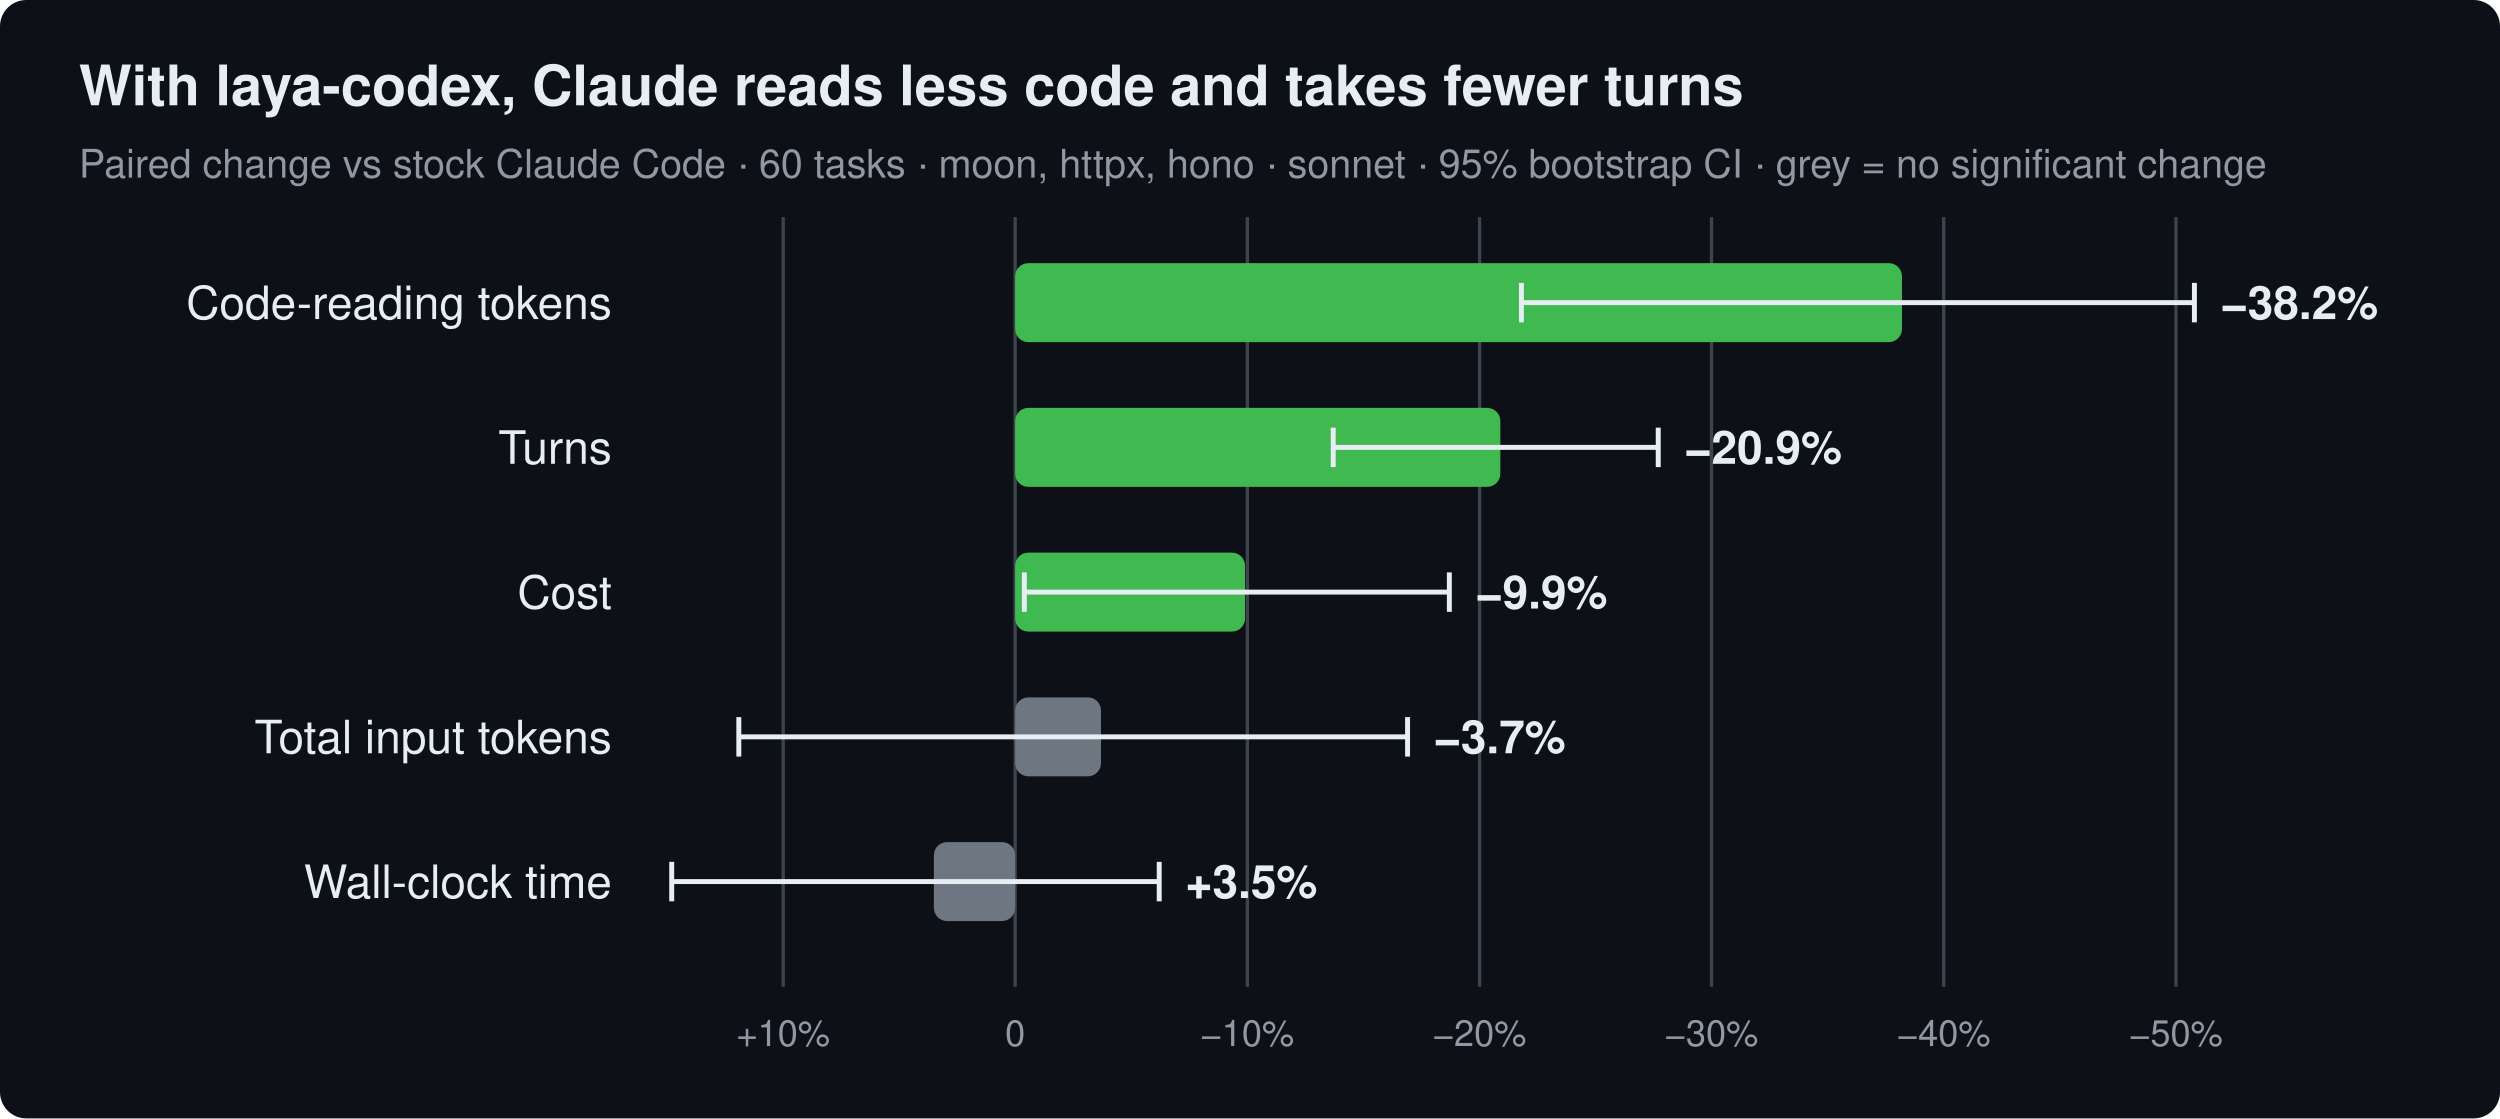
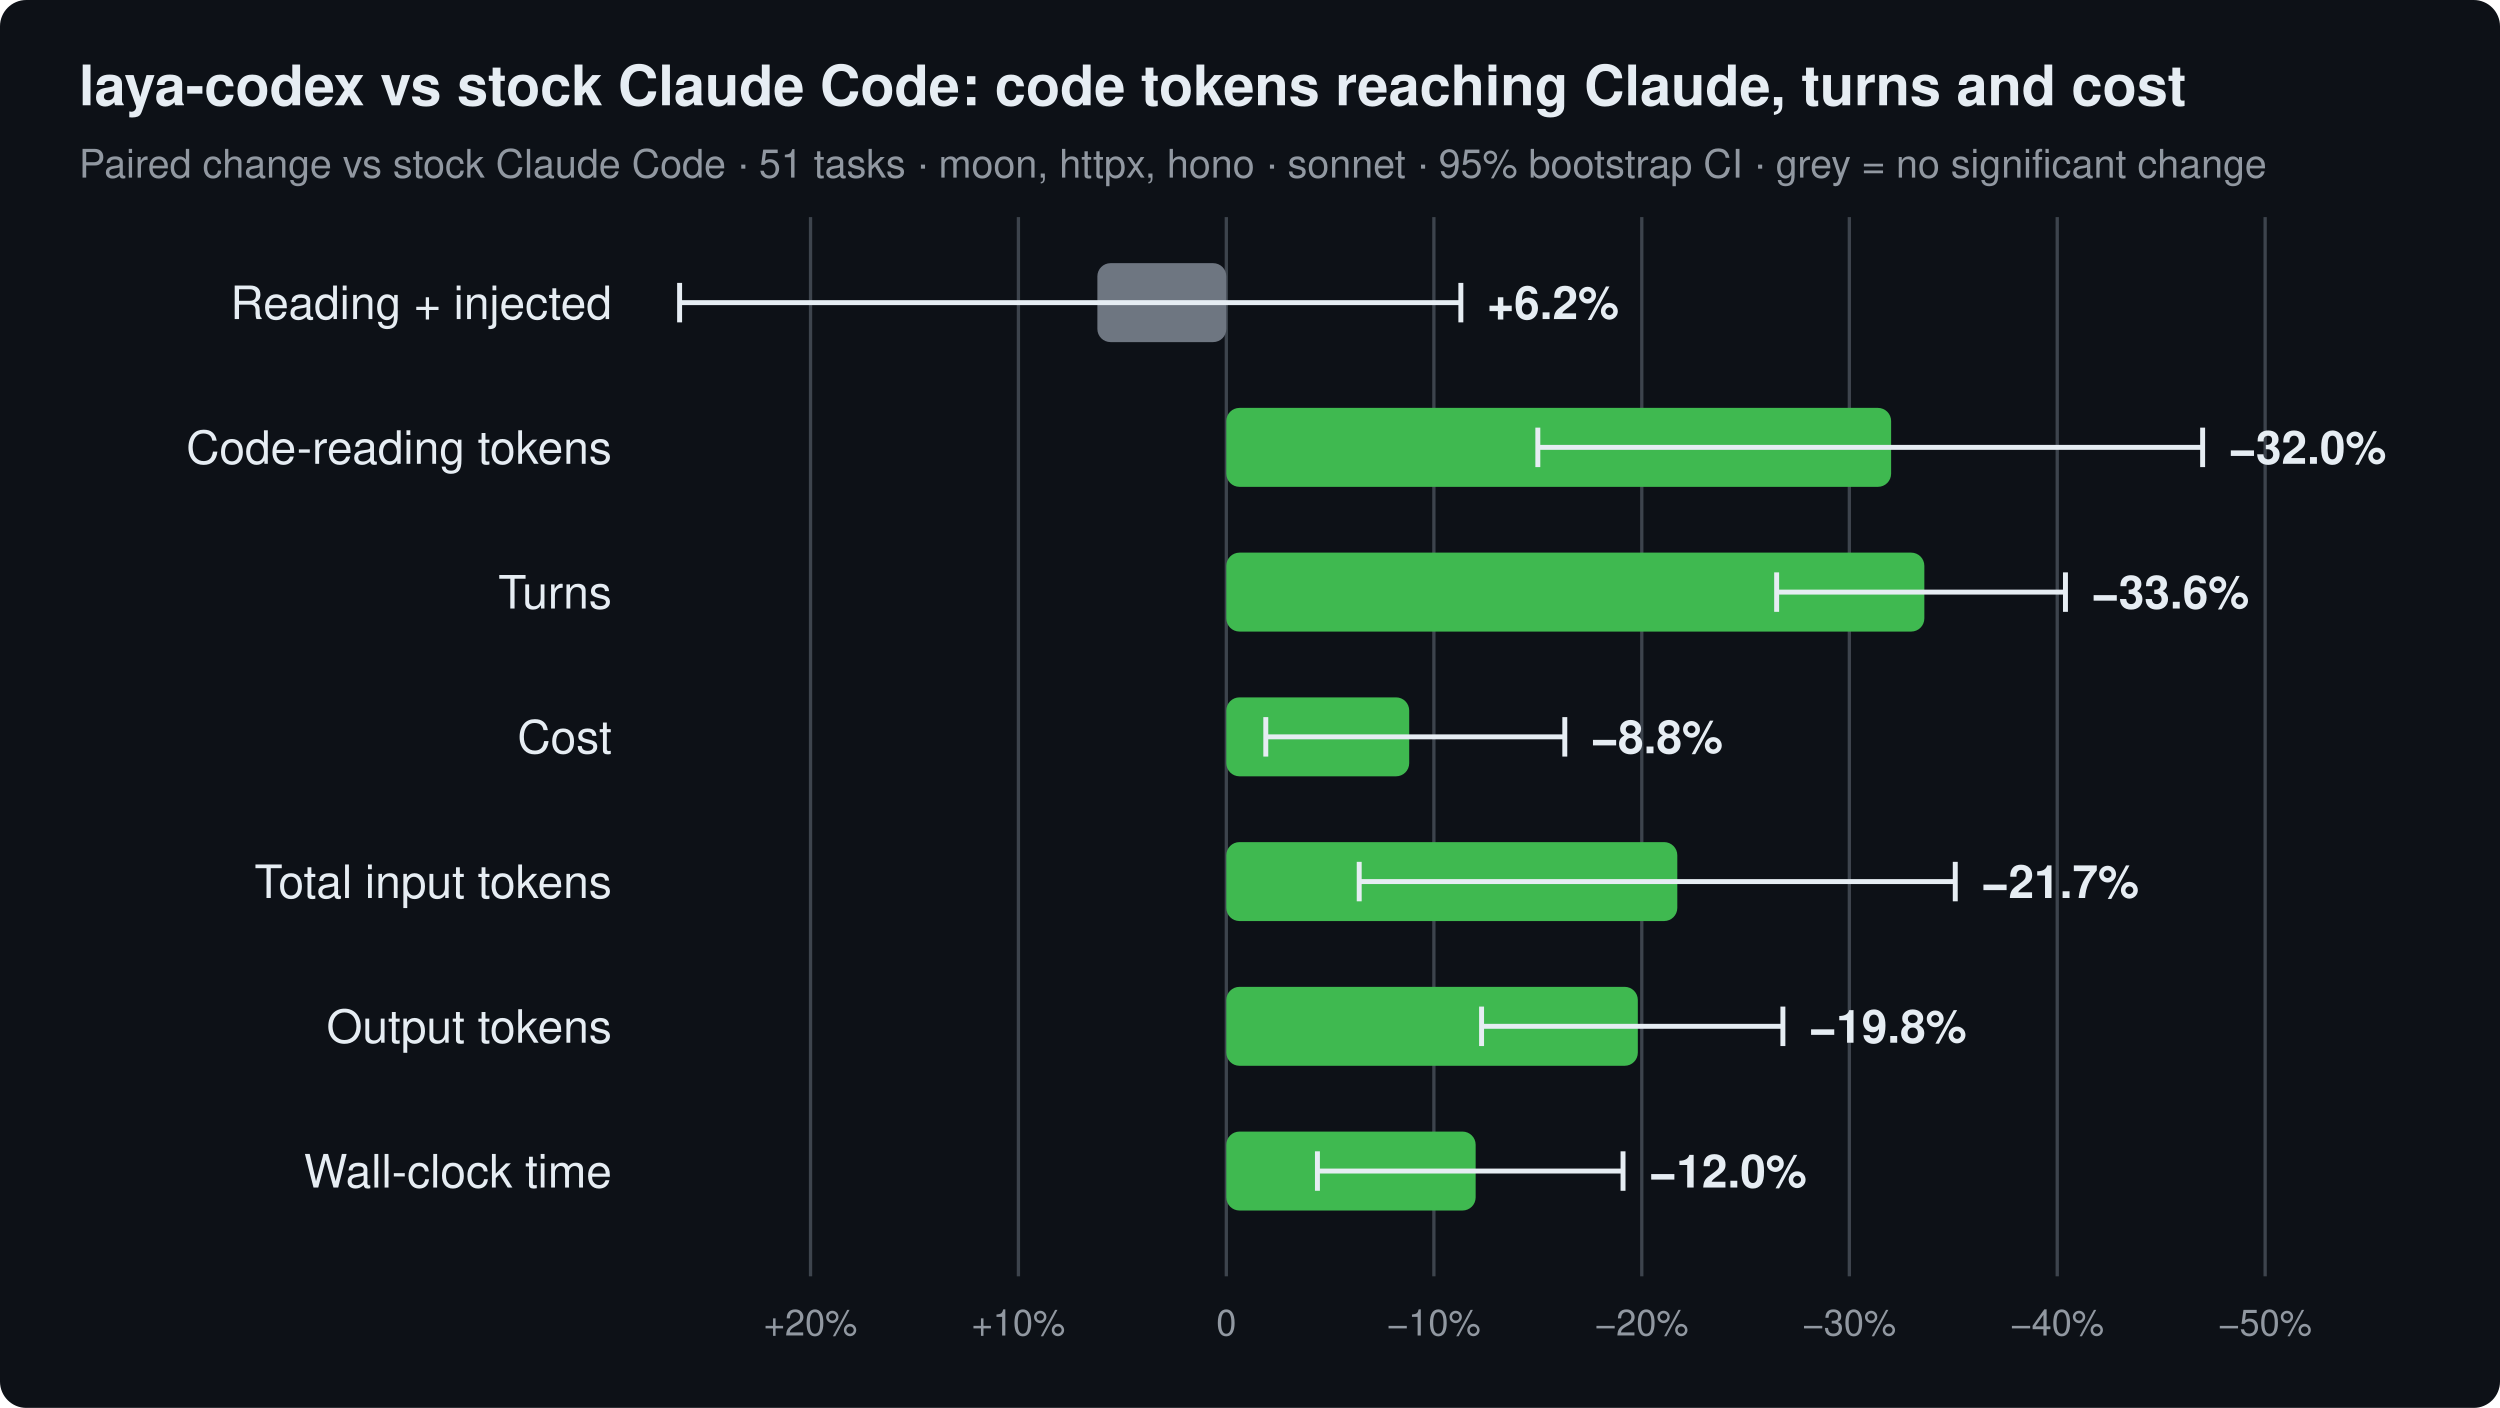
- <svg xmlns="http://www.w3.org/2000/svg" width="760" height="340" viewBox="0 0 760 340" role="img" aria-label="laya-codex benchmark: change vs stock Claude Code">
-   <rect width="760" height="340" rx="8" fill="#0d1117" />
-   <text x="24.0" y="32.0" font-family="-apple-system,BlinkMacSystemFont,'Segoe UI',Helvetica,Arial,sans-serif" font-size="17" fill="#e6edf3" text-anchor="start" font-weight="600">With laya-codex, Claude reads less code and takes fewer turns</text>
-   <text x="24.0" y="54.0" font-family="-apple-system,BlinkMacSystemFont,'Segoe UI',Helvetica,Arial,sans-serif" font-size="12" fill="#9198a1" text-anchor="start" font-weight="normal">Paired change vs stock Claude Code · 60 tasks · moon, httpx, hono · sonnet · 95% bootstrap CI · grey = no significant change</text>
-   <line x1="238.1" y1="66" x2="238.1" y2="300" stroke="#3d444d" stroke-width="1" />
-   <text x="238.1" y="318.0" font-family="-apple-system,BlinkMacSystemFont,'Segoe UI',Helvetica,Arial,sans-serif" font-size="11" fill="#9198a1" text-anchor="middle" font-weight="normal">+10%</text>
-   <line x1="308.6" y1="66" x2="308.6" y2="300" stroke="#3d444d" stroke-width="1" />
-   <text x="308.6" y="318.0" font-family="-apple-system,BlinkMacSystemFont,'Segoe UI',Helvetica,Arial,sans-serif" font-size="11" fill="#9198a1" text-anchor="middle" font-weight="normal">0</text>
-   <line x1="379.2" y1="66" x2="379.2" y2="300" stroke="#3d444d" stroke-width="1" />
-   <text x="379.2" y="318.0" font-family="-apple-system,BlinkMacSystemFont,'Segoe UI',Helvetica,Arial,sans-serif" font-size="11" fill="#9198a1" text-anchor="middle" font-weight="normal">−10%</text>
-   <line x1="449.8" y1="66" x2="449.8" y2="300" stroke="#3d444d" stroke-width="1" />
-   <text x="449.8" y="318.0" font-family="-apple-system,BlinkMacSystemFont,'Segoe UI',Helvetica,Arial,sans-serif" font-size="11" fill="#9198a1" text-anchor="middle" font-weight="normal">−20%</text>
-   <line x1="520.3" y1="66" x2="520.3" y2="300" stroke="#3d444d" stroke-width="1" />
-   <text x="520.3" y="318.0" font-family="-apple-system,BlinkMacSystemFont,'Segoe UI',Helvetica,Arial,sans-serif" font-size="11" fill="#9198a1" text-anchor="middle" font-weight="normal">−30%</text>
-   <line x1="590.9" y1="66" x2="590.9" y2="300" stroke="#3d444d" stroke-width="1" />
-   <text x="590.9" y="318.0" font-family="-apple-system,BlinkMacSystemFont,'Segoe UI',Helvetica,Arial,sans-serif" font-size="11" fill="#9198a1" text-anchor="middle" font-weight="normal">−40%</text>
-   <line x1="661.5" y1="66" x2="661.5" y2="300" stroke="#3d444d" stroke-width="1" />
-   <text x="661.5" y="318.0" font-family="-apple-system,BlinkMacSystemFont,'Segoe UI',Helvetica,Arial,sans-serif" font-size="11" fill="#9198a1" text-anchor="middle" font-weight="normal">−50%</text>
-   <text x="186.0" y="97.0" font-family="-apple-system,BlinkMacSystemFont,'Segoe UI',Helvetica,Arial,sans-serif" font-size="14" fill="#e6edf3" text-anchor="end" font-weight="normal">Code-reading tokens</text>
-   <rect x="308.6" y="80.0" width="269.6" height="24" rx="4" fill="#3fb950" />
-   <line x1="462.5" y1="92.0" x2="667.1" y2="92.0" stroke="#e6edf3" stroke-width="1.5" />
-   <line x1="462.5" y1="86.0" x2="462.5" y2="98.0" stroke="#e6edf3" stroke-width="1.5" />
-   <line x1="667.1" y1="86.0" x2="667.1" y2="98.0" stroke="#e6edf3" stroke-width="1.5" />
-   <text x="675.1" y="97.0" font-family="-apple-system,BlinkMacSystemFont,'Segoe UI',Helvetica,Arial,sans-serif" font-size="14" fill="#e6edf3" text-anchor="start" font-weight="600">−38.2%</text>
-   <text x="186.0" y="141.0" font-family="-apple-system,BlinkMacSystemFont,'Segoe UI',Helvetica,Arial,sans-serif" font-size="14" fill="#e6edf3" text-anchor="end" font-weight="normal">Turns</text>
-   <rect x="308.6" y="124.0" width="147.5" height="24" rx="4" fill="#3fb950" />
-   <line x1="405.3" y1="136.0" x2="504.1" y2="136.0" stroke="#e6edf3" stroke-width="1.5" />
-   <line x1="405.3" y1="130.0" x2="405.3" y2="142.0" stroke="#e6edf3" stroke-width="1.5" />
-   <line x1="504.1" y1="130.0" x2="504.1" y2="142.0" stroke="#e6edf3" stroke-width="1.5" />
-   <text x="512.1" y="141.0" font-family="-apple-system,BlinkMacSystemFont,'Segoe UI',Helvetica,Arial,sans-serif" font-size="14" fill="#e6edf3" text-anchor="start" font-weight="600">−20.9%</text>
-   <text x="186.0" y="185.0" font-family="-apple-system,BlinkMacSystemFont,'Segoe UI',Helvetica,Arial,sans-serif" font-size="14" fill="#e6edf3" text-anchor="end" font-weight="normal">Cost</text>
-   <rect x="308.6" y="168.0" width="69.9" height="24" rx="4" fill="#3fb950" />
-   <line x1="311.4" y1="180.0" x2="440.6" y2="180.0" stroke="#e6edf3" stroke-width="1.5" />
-   <line x1="311.4" y1="174.0" x2="311.4" y2="186.0" stroke="#e6edf3" stroke-width="1.5" />
-   <line x1="440.6" y1="174.0" x2="440.6" y2="186.0" stroke="#e6edf3" stroke-width="1.5" />
-   <text x="448.6" y="185.0" font-family="-apple-system,BlinkMacSystemFont,'Segoe UI',Helvetica,Arial,sans-serif" font-size="14" fill="#e6edf3" text-anchor="start" font-weight="600">−9.9%</text>
-   <text x="186.0" y="229.0" font-family="-apple-system,BlinkMacSystemFont,'Segoe UI',Helvetica,Arial,sans-serif" font-size="14" fill="#e6edf3" text-anchor="end" font-weight="normal">Total input tokens</text>
-   <rect x="308.6" y="212.0" width="26.1" height="24" rx="4" fill="#6e7681" />
-   <line x1="224.6" y1="224.0" x2="427.9" y2="224.0" stroke="#e6edf3" stroke-width="1.5" />
-   <line x1="224.6" y1="218.0" x2="224.6" y2="230.0" stroke="#e6edf3" stroke-width="1.5" />
-   <line x1="427.9" y1="218.0" x2="427.9" y2="230.0" stroke="#e6edf3" stroke-width="1.5" />
-   <text x="435.9" y="229.0" font-family="-apple-system,BlinkMacSystemFont,'Segoe UI',Helvetica,Arial,sans-serif" font-size="14" fill="#e6edf3" text-anchor="start" font-weight="600">−3.7%</text>
-   <text x="186.0" y="273.0" font-family="-apple-system,BlinkMacSystemFont,'Segoe UI',Helvetica,Arial,sans-serif" font-size="14" fill="#e6edf3" text-anchor="end" font-weight="normal">Wall-clock time</text>
-   <rect x="283.9" y="256.0" width="24.7" height="24" rx="4" fill="#6e7681" />
-   <line x1="204.2" y1="268.0" x2="352.4" y2="268.0" stroke="#e6edf3" stroke-width="1.5" />
-   <line x1="204.2" y1="262.0" x2="204.2" y2="274.0" stroke="#e6edf3" stroke-width="1.5" />
-   <line x1="352.4" y1="262.0" x2="352.4" y2="274.0" stroke="#e6edf3" stroke-width="1.5" />
-   <text x="360.4" y="273.0" font-family="-apple-system,BlinkMacSystemFont,'Segoe UI',Helvetica,Arial,sans-serif" font-size="14" fill="#e6edf3" text-anchor="start" font-weight="600">+3.5%</text>
+ <svg xmlns="http://www.w3.org/2000/svg" width="760" height="428" viewBox="0 0 760 428" role="img" aria-label="laya-codex benchmark: change vs stock Claude Code">
+   <rect width="760" height="428" rx="8" fill="#0d1117" />
+   <text x="24.0" y="32.0" font-family="-apple-system,BlinkMacSystemFont,'Segoe UI',Helvetica,Arial,sans-serif" font-size="17" fill="#e6edf3" text-anchor="start" font-weight="600">laya-codex vs stock Claude Code: code tokens reaching Claude, turns and cost</text>
+   <text x="24.0" y="54.0" font-family="-apple-system,BlinkMacSystemFont,'Segoe UI',Helvetica,Arial,sans-serif" font-size="12" fill="#9198a1" text-anchor="start" font-weight="normal">Paired change vs stock Claude Code · 51 tasks · moon, httpx, hono · sonnet · 95% bootstrap CI · grey = no significant change</text>
+   <line x1="246.4" y1="66" x2="246.4" y2="388" stroke="#3d444d" stroke-width="1" />
+   <text x="246.4" y="406.0" font-family="-apple-system,BlinkMacSystemFont,'Segoe UI',Helvetica,Arial,sans-serif" font-size="11" fill="#9198a1" text-anchor="middle" font-weight="normal">+20%</text>
+   <line x1="309.6" y1="66" x2="309.6" y2="388" stroke="#3d444d" stroke-width="1" />
+   <text x="309.6" y="406.0" font-family="-apple-system,BlinkMacSystemFont,'Segoe UI',Helvetica,Arial,sans-serif" font-size="11" fill="#9198a1" text-anchor="middle" font-weight="normal">+10%</text>
+   <line x1="372.8" y1="66" x2="372.8" y2="388" stroke="#3d444d" stroke-width="1" />
+   <text x="372.8" y="406.0" font-family="-apple-system,BlinkMacSystemFont,'Segoe UI',Helvetica,Arial,sans-serif" font-size="11" fill="#9198a1" text-anchor="middle" font-weight="normal">0</text>
+   <line x1="435.9" y1="66" x2="435.9" y2="388" stroke="#3d444d" stroke-width="1" />
+   <text x="435.9" y="406.0" font-family="-apple-system,BlinkMacSystemFont,'Segoe UI',Helvetica,Arial,sans-serif" font-size="11" fill="#9198a1" text-anchor="middle" font-weight="normal">−10%</text>
+   <line x1="499.1" y1="66" x2="499.1" y2="388" stroke="#3d444d" stroke-width="1" />
+   <text x="499.1" y="406.0" font-family="-apple-system,BlinkMacSystemFont,'Segoe UI',Helvetica,Arial,sans-serif" font-size="11" fill="#9198a1" text-anchor="middle" font-weight="normal">−20%</text>
+   <line x1="562.2" y1="66" x2="562.2" y2="388" stroke="#3d444d" stroke-width="1" />
+   <text x="562.2" y="406.0" font-family="-apple-system,BlinkMacSystemFont,'Segoe UI',Helvetica,Arial,sans-serif" font-size="11" fill="#9198a1" text-anchor="middle" font-weight="normal">−30%</text>
+   <line x1="625.4" y1="66" x2="625.4" y2="388" stroke="#3d444d" stroke-width="1" />
+   <text x="625.4" y="406.0" font-family="-apple-system,BlinkMacSystemFont,'Segoe UI',Helvetica,Arial,sans-serif" font-size="11" fill="#9198a1" text-anchor="middle" font-weight="normal">−40%</text>
+   <line x1="688.6" y1="66" x2="688.6" y2="388" stroke="#3d444d" stroke-width="1" />
+   <text x="688.6" y="406.0" font-family="-apple-system,BlinkMacSystemFont,'Segoe UI',Helvetica,Arial,sans-serif" font-size="11" fill="#9198a1" text-anchor="middle" font-weight="normal">−50%</text>
+   <text x="186.0" y="97.0" font-family="-apple-system,BlinkMacSystemFont,'Segoe UI',Helvetica,Arial,sans-serif" font-size="14" fill="#e6edf3" text-anchor="end" font-weight="normal">Reading + injected</text>
+   <rect x="333.6" y="80.0" width="39.2" height="24" rx="4" fill="#6e7681" />
+   <line x1="206.6" y1="92.0" x2="444.1" y2="92.0" stroke="#e6edf3" stroke-width="1.5" />
+   <line x1="206.6" y1="86.0" x2="206.6" y2="98.0" stroke="#e6edf3" stroke-width="1.5" />
+   <line x1="444.1" y1="86.0" x2="444.1" y2="98.0" stroke="#e6edf3" stroke-width="1.5" />
+   <text x="452.1" y="97.0" font-family="-apple-system,BlinkMacSystemFont,'Segoe UI',Helvetica,Arial,sans-serif" font-size="14" fill="#e6edf3" text-anchor="start" font-weight="600">+6.2%</text>
+   <text x="186.0" y="141.0" font-family="-apple-system,BlinkMacSystemFont,'Segoe UI',Helvetica,Arial,sans-serif" font-size="14" fill="#e6edf3" text-anchor="end" font-weight="normal">Code-reading tokens</text>
+   <rect x="372.8" y="124.0" width="202.1" height="24" rx="4" fill="#3fb950" />
+   <line x1="467.5" y1="136.0" x2="669.6" y2="136.0" stroke="#e6edf3" stroke-width="1.5" />
+   <line x1="467.5" y1="130.0" x2="467.5" y2="142.0" stroke="#e6edf3" stroke-width="1.5" />
+   <line x1="669.6" y1="130.0" x2="669.6" y2="142.0" stroke="#e6edf3" stroke-width="1.5" />
+   <text x="677.6" y="141.0" font-family="-apple-system,BlinkMacSystemFont,'Segoe UI',Helvetica,Arial,sans-serif" font-size="14" fill="#e6edf3" text-anchor="start" font-weight="600">−32.0%</text>
+   <text x="186.0" y="185.0" font-family="-apple-system,BlinkMacSystemFont,'Segoe UI',Helvetica,Arial,sans-serif" font-size="14" fill="#e6edf3" text-anchor="end" font-weight="normal">Turns</text>
+   <rect x="372.8" y="168.0" width="212.2" height="24" rx="4" fill="#3fb950" />
+   <line x1="540.1" y1="180.0" x2="627.9" y2="180.0" stroke="#e6edf3" stroke-width="1.5" />
+   <line x1="540.1" y1="174.0" x2="540.1" y2="186.0" stroke="#e6edf3" stroke-width="1.5" />
+   <line x1="627.9" y1="174.0" x2="627.9" y2="186.0" stroke="#e6edf3" stroke-width="1.5" />
+   <text x="635.9" y="185.0" font-family="-apple-system,BlinkMacSystemFont,'Segoe UI',Helvetica,Arial,sans-serif" font-size="14" fill="#e6edf3" text-anchor="start" font-weight="600">−33.6%</text>
+   <text x="186.0" y="229.0" font-family="-apple-system,BlinkMacSystemFont,'Segoe UI',Helvetica,Arial,sans-serif" font-size="14" fill="#e6edf3" text-anchor="end" font-weight="normal">Cost</text>
+   <rect x="372.8" y="212.0" width="55.6" height="24" rx="4" fill="#3fb950" />
+   <line x1="384.8" y1="224.0" x2="475.7" y2="224.0" stroke="#e6edf3" stroke-width="1.5" />
+   <line x1="384.8" y1="218.0" x2="384.8" y2="230.0" stroke="#e6edf3" stroke-width="1.5" />
+   <line x1="475.7" y1="218.0" x2="475.7" y2="230.0" stroke="#e6edf3" stroke-width="1.5" />
+   <text x="483.7" y="229.0" font-family="-apple-system,BlinkMacSystemFont,'Segoe UI',Helvetica,Arial,sans-serif" font-size="14" fill="#e6edf3" text-anchor="start" font-weight="600">−8.8%</text>
+   <text x="186.0" y="273.0" font-family="-apple-system,BlinkMacSystemFont,'Segoe UI',Helvetica,Arial,sans-serif" font-size="14" fill="#e6edf3" text-anchor="end" font-weight="normal">Total input tokens</text>
+   <rect x="372.8" y="256.0" width="137.1" height="24" rx="4" fill="#3fb950" />
+   <line x1="413.2" y1="268.0" x2="594.4" y2="268.0" stroke="#e6edf3" stroke-width="1.5" />
+   <line x1="413.2" y1="262.0" x2="413.2" y2="274.0" stroke="#e6edf3" stroke-width="1.5" />
+   <line x1="594.4" y1="262.0" x2="594.4" y2="274.0" stroke="#e6edf3" stroke-width="1.5" />
+   <text x="602.4" y="273.0" font-family="-apple-system,BlinkMacSystemFont,'Segoe UI',Helvetica,Arial,sans-serif" font-size="14" fill="#e6edf3" text-anchor="start" font-weight="600">−21.7%</text>
+   <text x="186.0" y="317.0" font-family="-apple-system,BlinkMacSystemFont,'Segoe UI',Helvetica,Arial,sans-serif" font-size="14" fill="#e6edf3" text-anchor="end" font-weight="normal">Output tokens</text>
+   <rect x="372.8" y="300.0" width="125.1" height="24" rx="4" fill="#3fb950" />
+   <line x1="450.4" y1="312.0" x2="542.0" y2="312.0" stroke="#e6edf3" stroke-width="1.5" />
+   <line x1="450.4" y1="306.0" x2="450.4" y2="318.0" stroke="#e6edf3" stroke-width="1.5" />
+   <line x1="542.0" y1="306.0" x2="542.0" y2="318.0" stroke="#e6edf3" stroke-width="1.5" />
+   <text x="550.0" y="317.0" font-family="-apple-system,BlinkMacSystemFont,'Segoe UI',Helvetica,Arial,sans-serif" font-size="14" fill="#e6edf3" text-anchor="start" font-weight="600">−19.8%</text>
+   <text x="186.0" y="361.0" font-family="-apple-system,BlinkMacSystemFont,'Segoe UI',Helvetica,Arial,sans-serif" font-size="14" fill="#e6edf3" text-anchor="end" font-weight="normal">Wall-clock time</text>
+   <rect x="372.8" y="344.0" width="75.8" height="24" rx="4" fill="#3fb950" />
+   <line x1="400.5" y1="356.0" x2="493.4" y2="356.0" stroke="#e6edf3" stroke-width="1.5" />
+   <line x1="400.5" y1="350.0" x2="400.5" y2="362.0" stroke="#e6edf3" stroke-width="1.5" />
+   <line x1="493.4" y1="350.0" x2="493.4" y2="362.0" stroke="#e6edf3" stroke-width="1.5" />
+   <text x="501.4" y="361.0" font-family="-apple-system,BlinkMacSystemFont,'Segoe UI',Helvetica,Arial,sans-serif" font-size="14" fill="#e6edf3" text-anchor="start" font-weight="600">−12.0%</text>
</svg>
